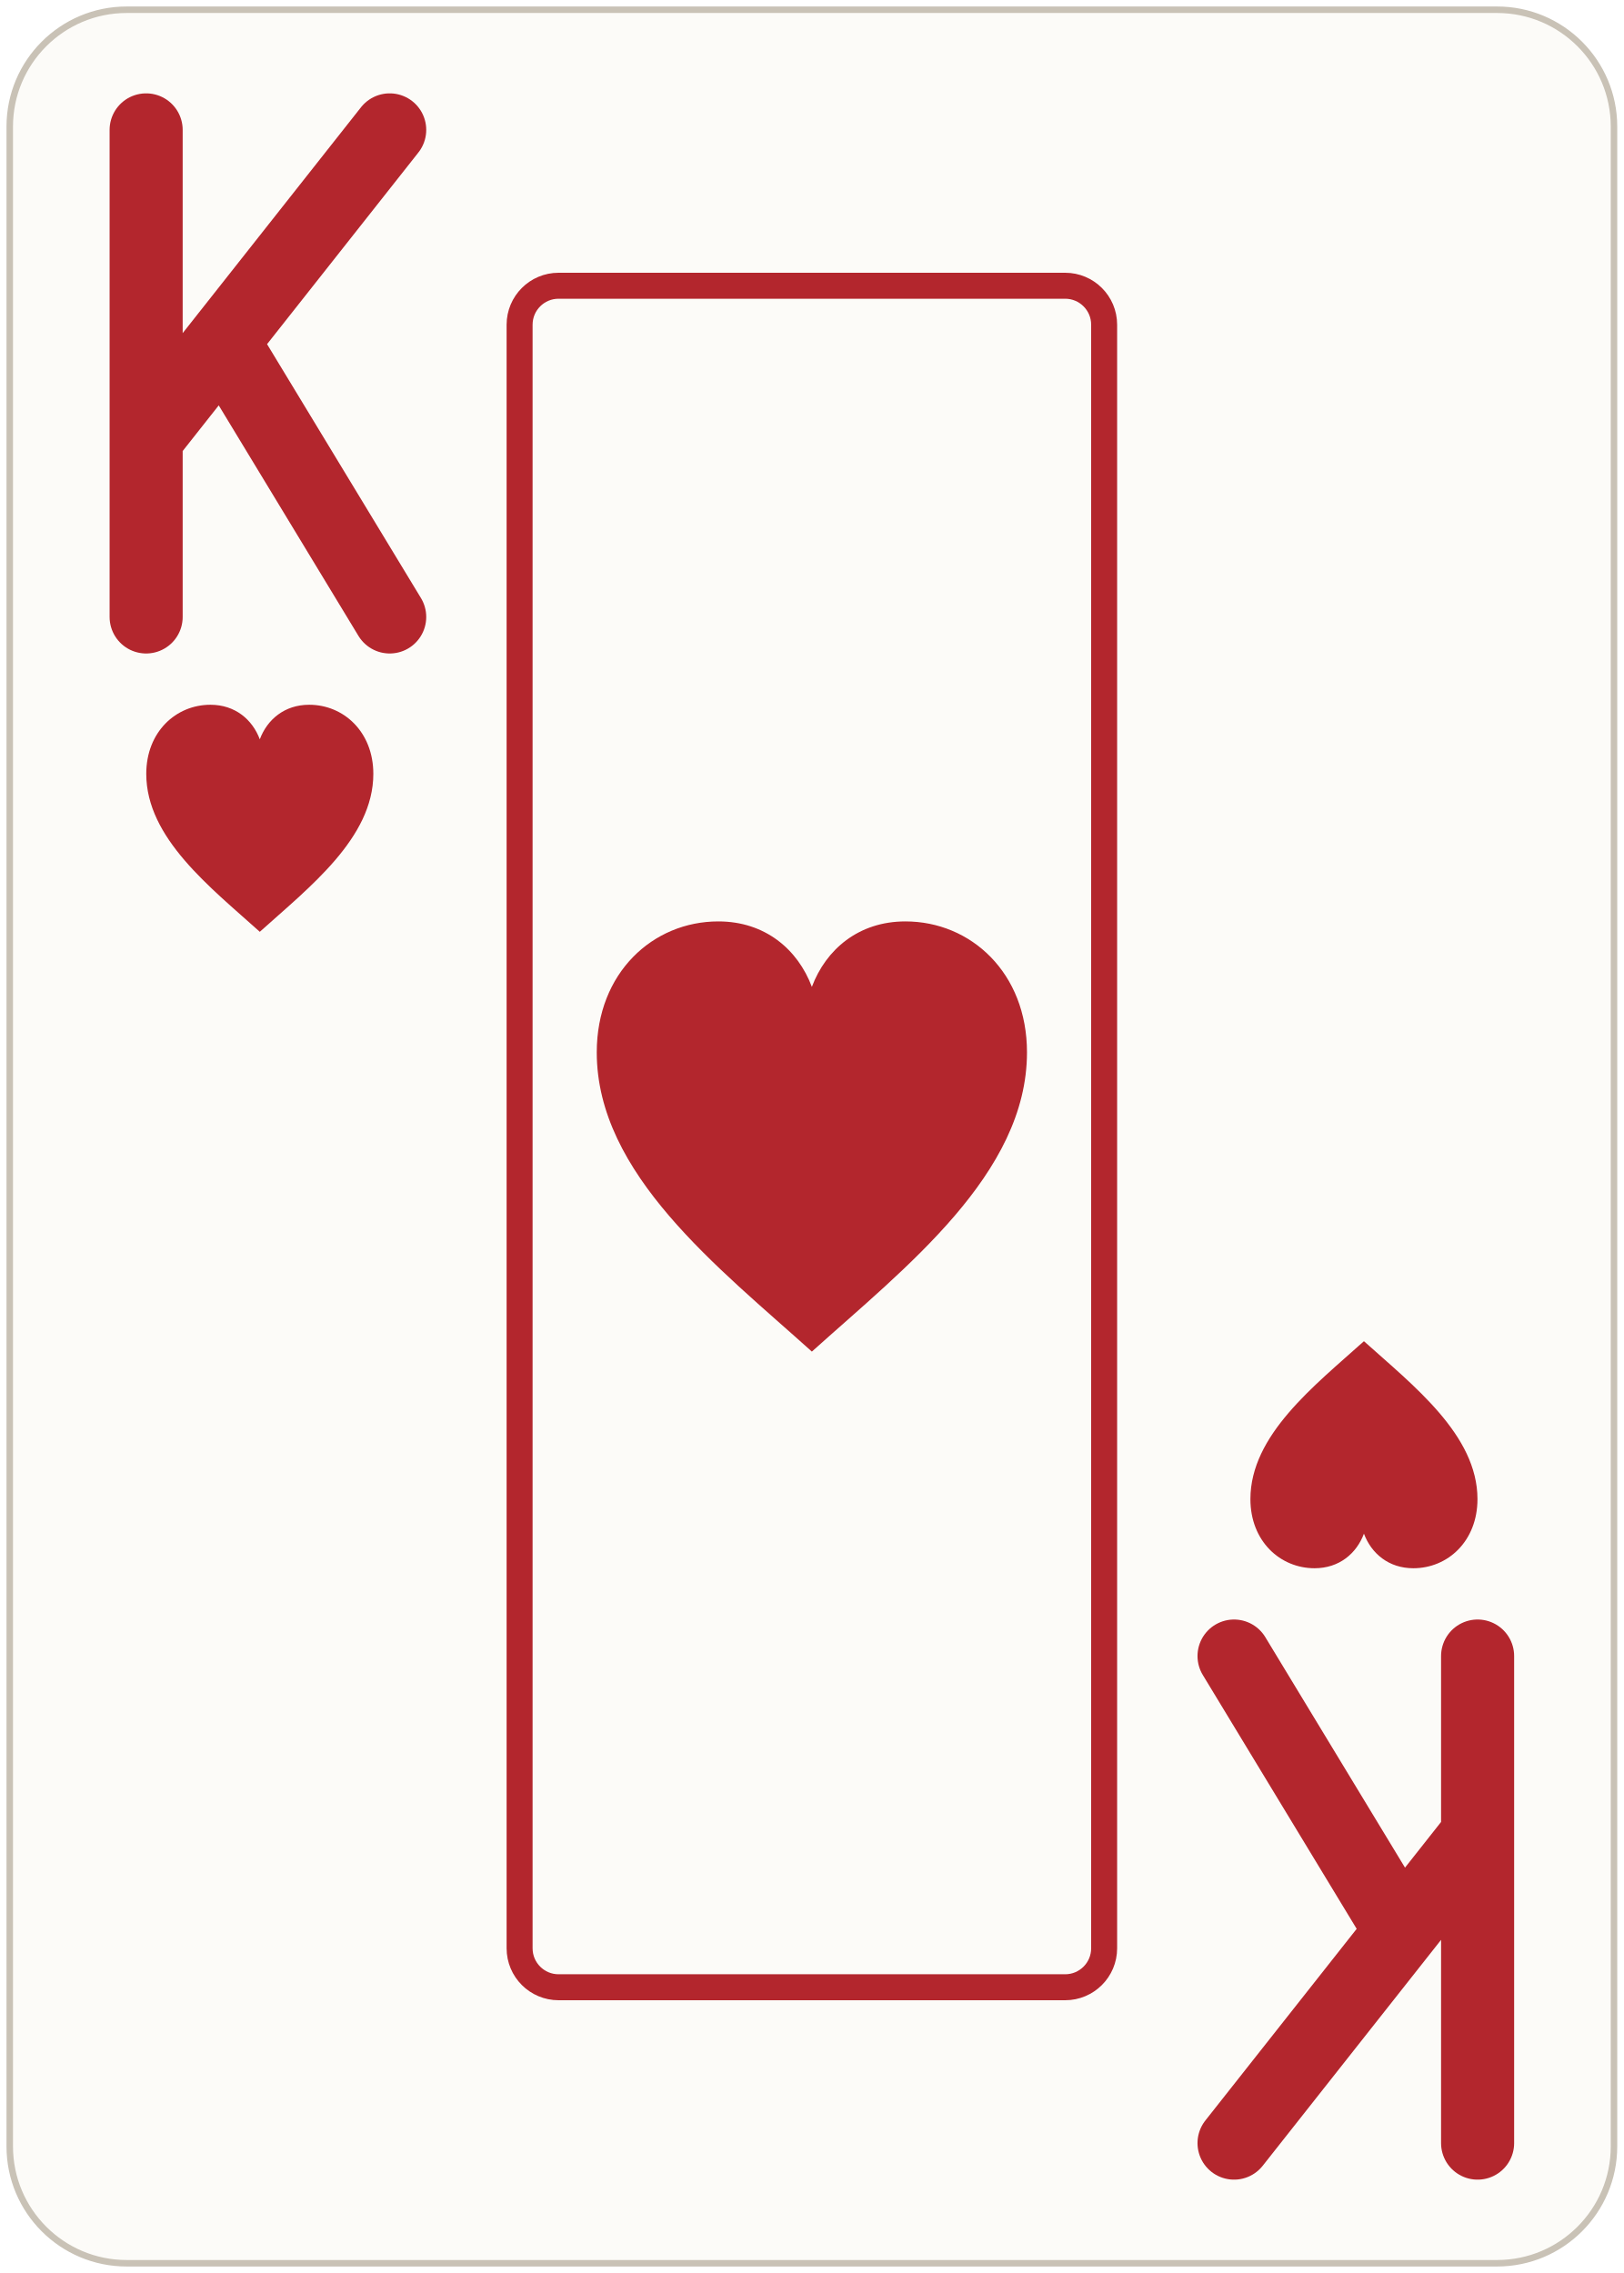
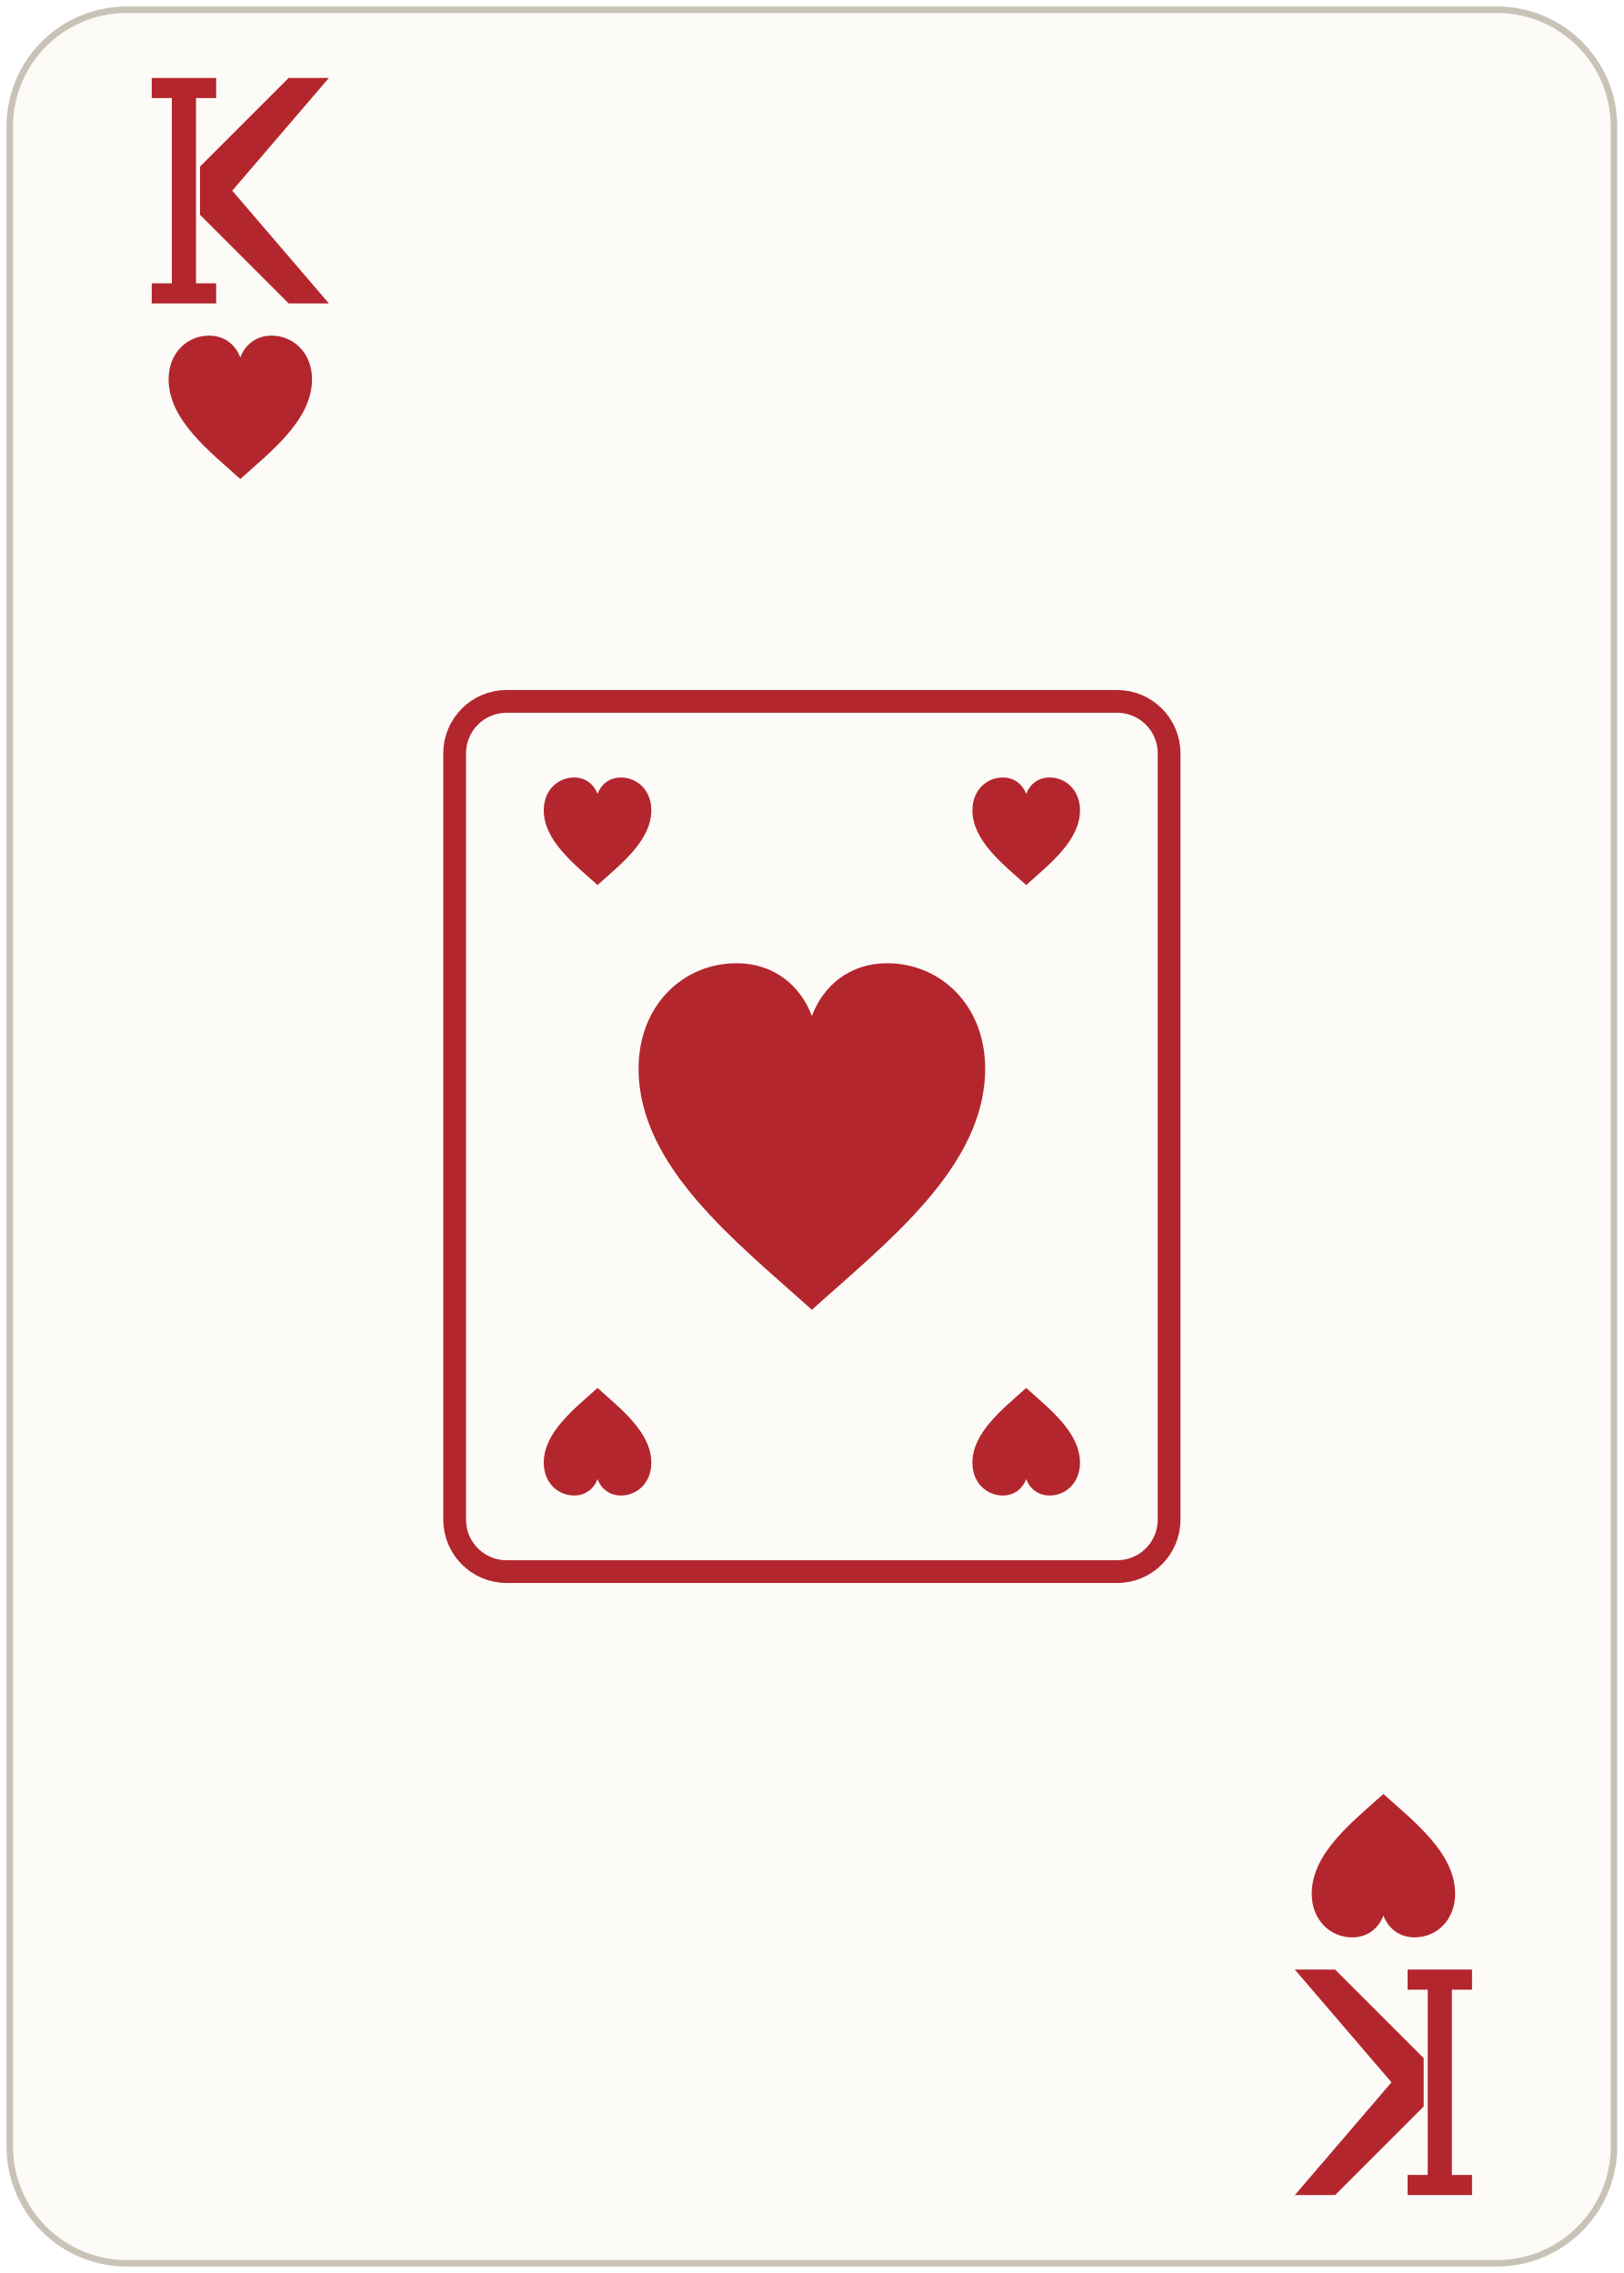
<svg xmlns="http://www.w3.org/2000/svg" viewBox="0 0 250 350" width="250" height="350">
  <rect x="1.5" y="1.5" width="247" height="347" rx="18" fill="#fcfbf8" stroke="#c9c2b6" stroke-width="1" vector-effect="non-scaling-stroke" />
-   <path transform="translate(20 20) scale(1.25)" d="M2 0V60M32 0L2 38M12 27L32 60" fill="none" stroke="#b3262d" stroke-width="9" stroke-linecap="round" stroke-linejoin="round" />
-   <g transform="translate(21 107) scale(0.38)" fill="#b3262d">
+   <path transform="translate(23.36 12) scale(0.62)" d="M0 0H16V5H11V51H16V56H0V51H5V5H0ZM12 22L34 0H44L20 28L44 56H34L12 34Z" fill="#b3262d" />
+   <g transform="translate(25 50.72) scale(0.24)" fill="#b3262d">
    <path d="M50 96C30 78 4 58 4 32C4 15 16 4 30 4C40 4 47 10 50 18C53 10 60 4 70 4C84 4 96 15 96 32C96 58 70 78 50 96Z" />
  </g>
  <g transform="rotate(180 125 175)">
-     <path transform="translate(20 20) scale(1.25)" d="M2 0V60M32 0L2 38M12 27L32 60" fill="none" stroke="#b3262d" stroke-width="9" stroke-linecap="round" stroke-linejoin="round" />
-     <g transform="translate(21 107) scale(0.38)" fill="#b3262d">
+     <path transform="translate(23.36 12) scale(0.62)" d="M0 0H16V5H11V51H16V56H0V51H5V5H0ZM12 22L34 0H44L20 28L44 56H34L12 34Z" fill="#b3262d" />
+     <g transform="translate(25 50.72) scale(0.24)" fill="#b3262d">
      <path d="M50 96C30 78 4 58 4 32C4 15 16 4 30 4C40 4 47 10 50 18C53 10 60 4 70 4C84 4 96 15 96 32C96 58 70 78 50 96Z" />
    </g>
  </g>
-   <rect x="80" y="44" width="90" height="262" rx="6" fill="none" stroke="#b3262d" stroke-width="4" />
-   <g transform="translate(89 139) scale(0.72)" fill="#b3262d">
+   <rect x="70" y="108" width="110" height="134" rx="8" fill="none" stroke="#b3262d" stroke-width="3.5" />
+   <g transform="translate(83 119) scale(0.18)" fill="#b3262d">
+     <path d="M50 96C30 78 4 58 4 32C4 15 16 4 30 4C40 4 47 10 50 18C53 10 60 4 70 4C84 4 96 15 96 32C96 58 70 78 50 96Z" />
+   </g>
+   <g transform="translate(149 119) scale(0.18)" fill="#b3262d">
+     <path d="M50 96C30 78 4 58 4 32C4 15 16 4 30 4C40 4 47 10 50 18C53 10 60 4 70 4C84 4 96 15 96 32C96 58 70 78 50 96Z" />
+   </g>
+   <g transform="rotate(180 92 222)">
+     <g transform="translate(83 213) scale(0.18)" fill="#b3262d">
+       <path d="M50 96C30 78 4 58 4 32C4 15 16 4 30 4C40 4 47 10 50 18C53 10 60 4 70 4C84 4 96 15 96 32C96 58 70 78 50 96Z" />
+     </g>
+   </g>
+   <g transform="rotate(180 158 222)">
+     <g transform="translate(149 213) scale(0.18)" fill="#b3262d">
+       <path d="M50 96C30 78 4 58 4 32C4 15 16 4 30 4C40 4 47 10 50 18C53 10 60 4 70 4C84 4 96 15 96 32C96 58 70 78 50 96Z" />
+     </g>
+   </g>
+   <g transform="translate(96 146) scale(0.58)" fill="#b3262d">
    <path d="M50 96C30 78 4 58 4 32C4 15 16 4 30 4C40 4 47 10 50 18C53 10 60 4 70 4C84 4 96 15 96 32C96 58 70 78 50 96Z" />
  </g>
</svg>
